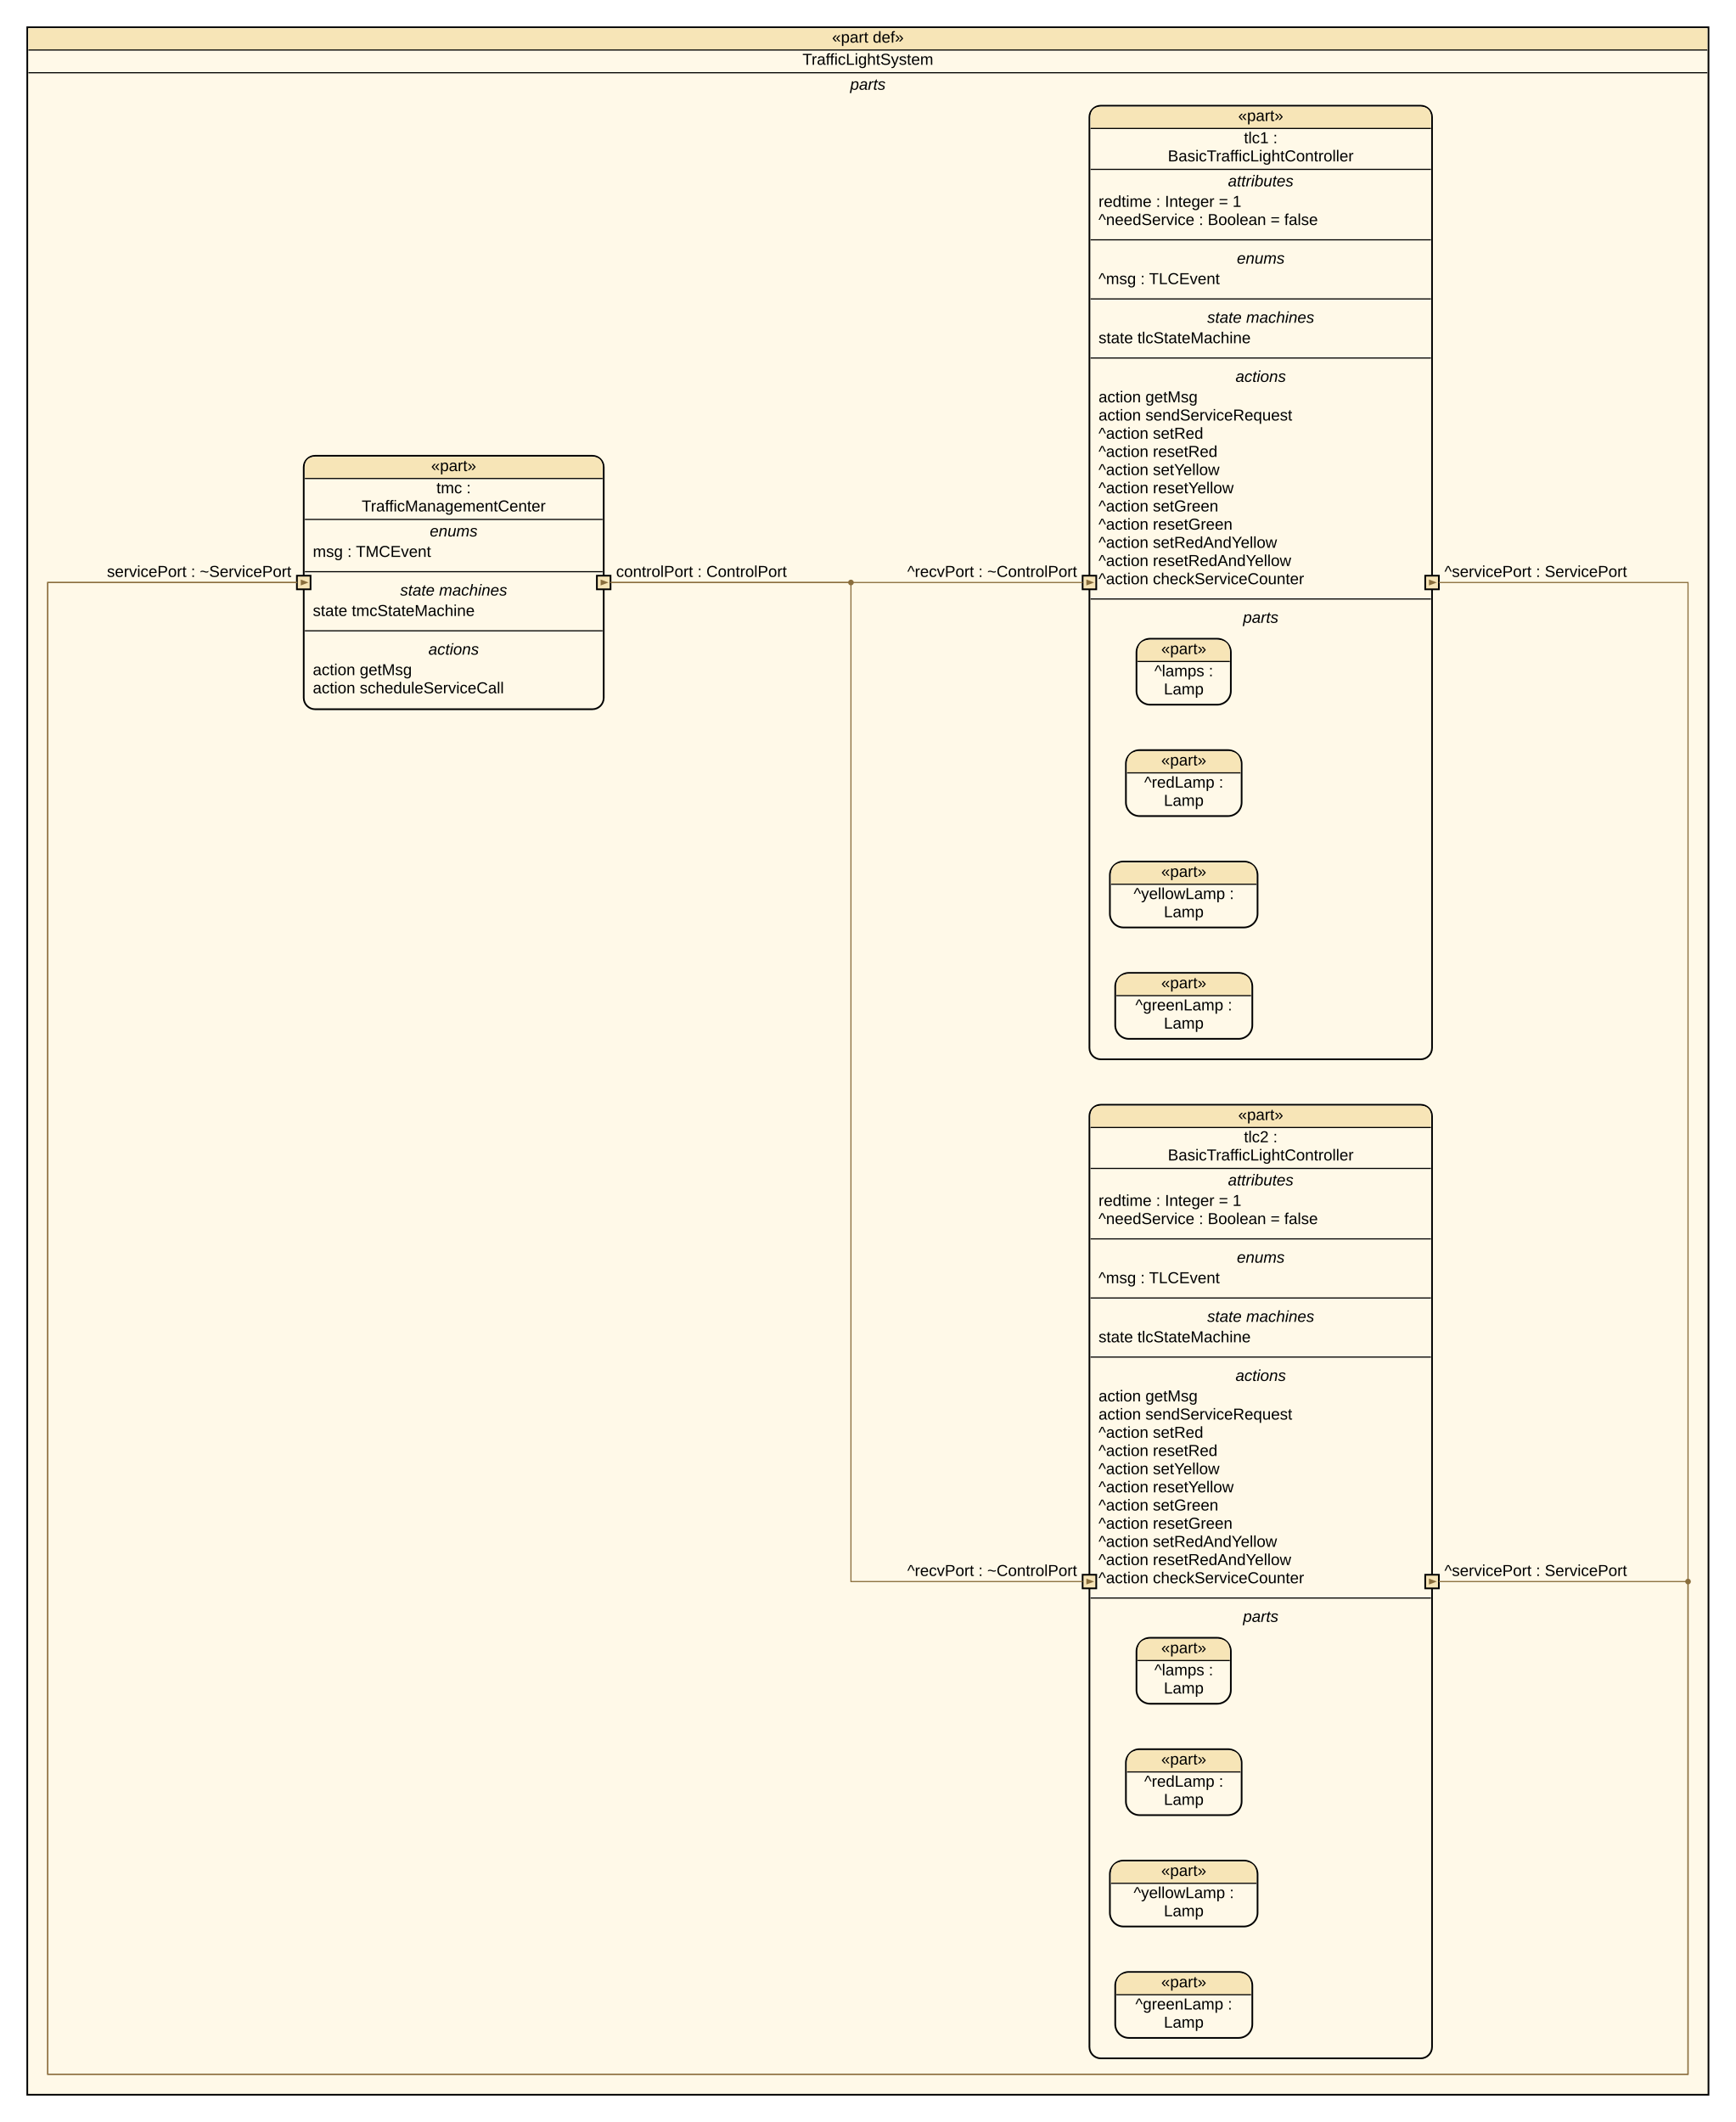
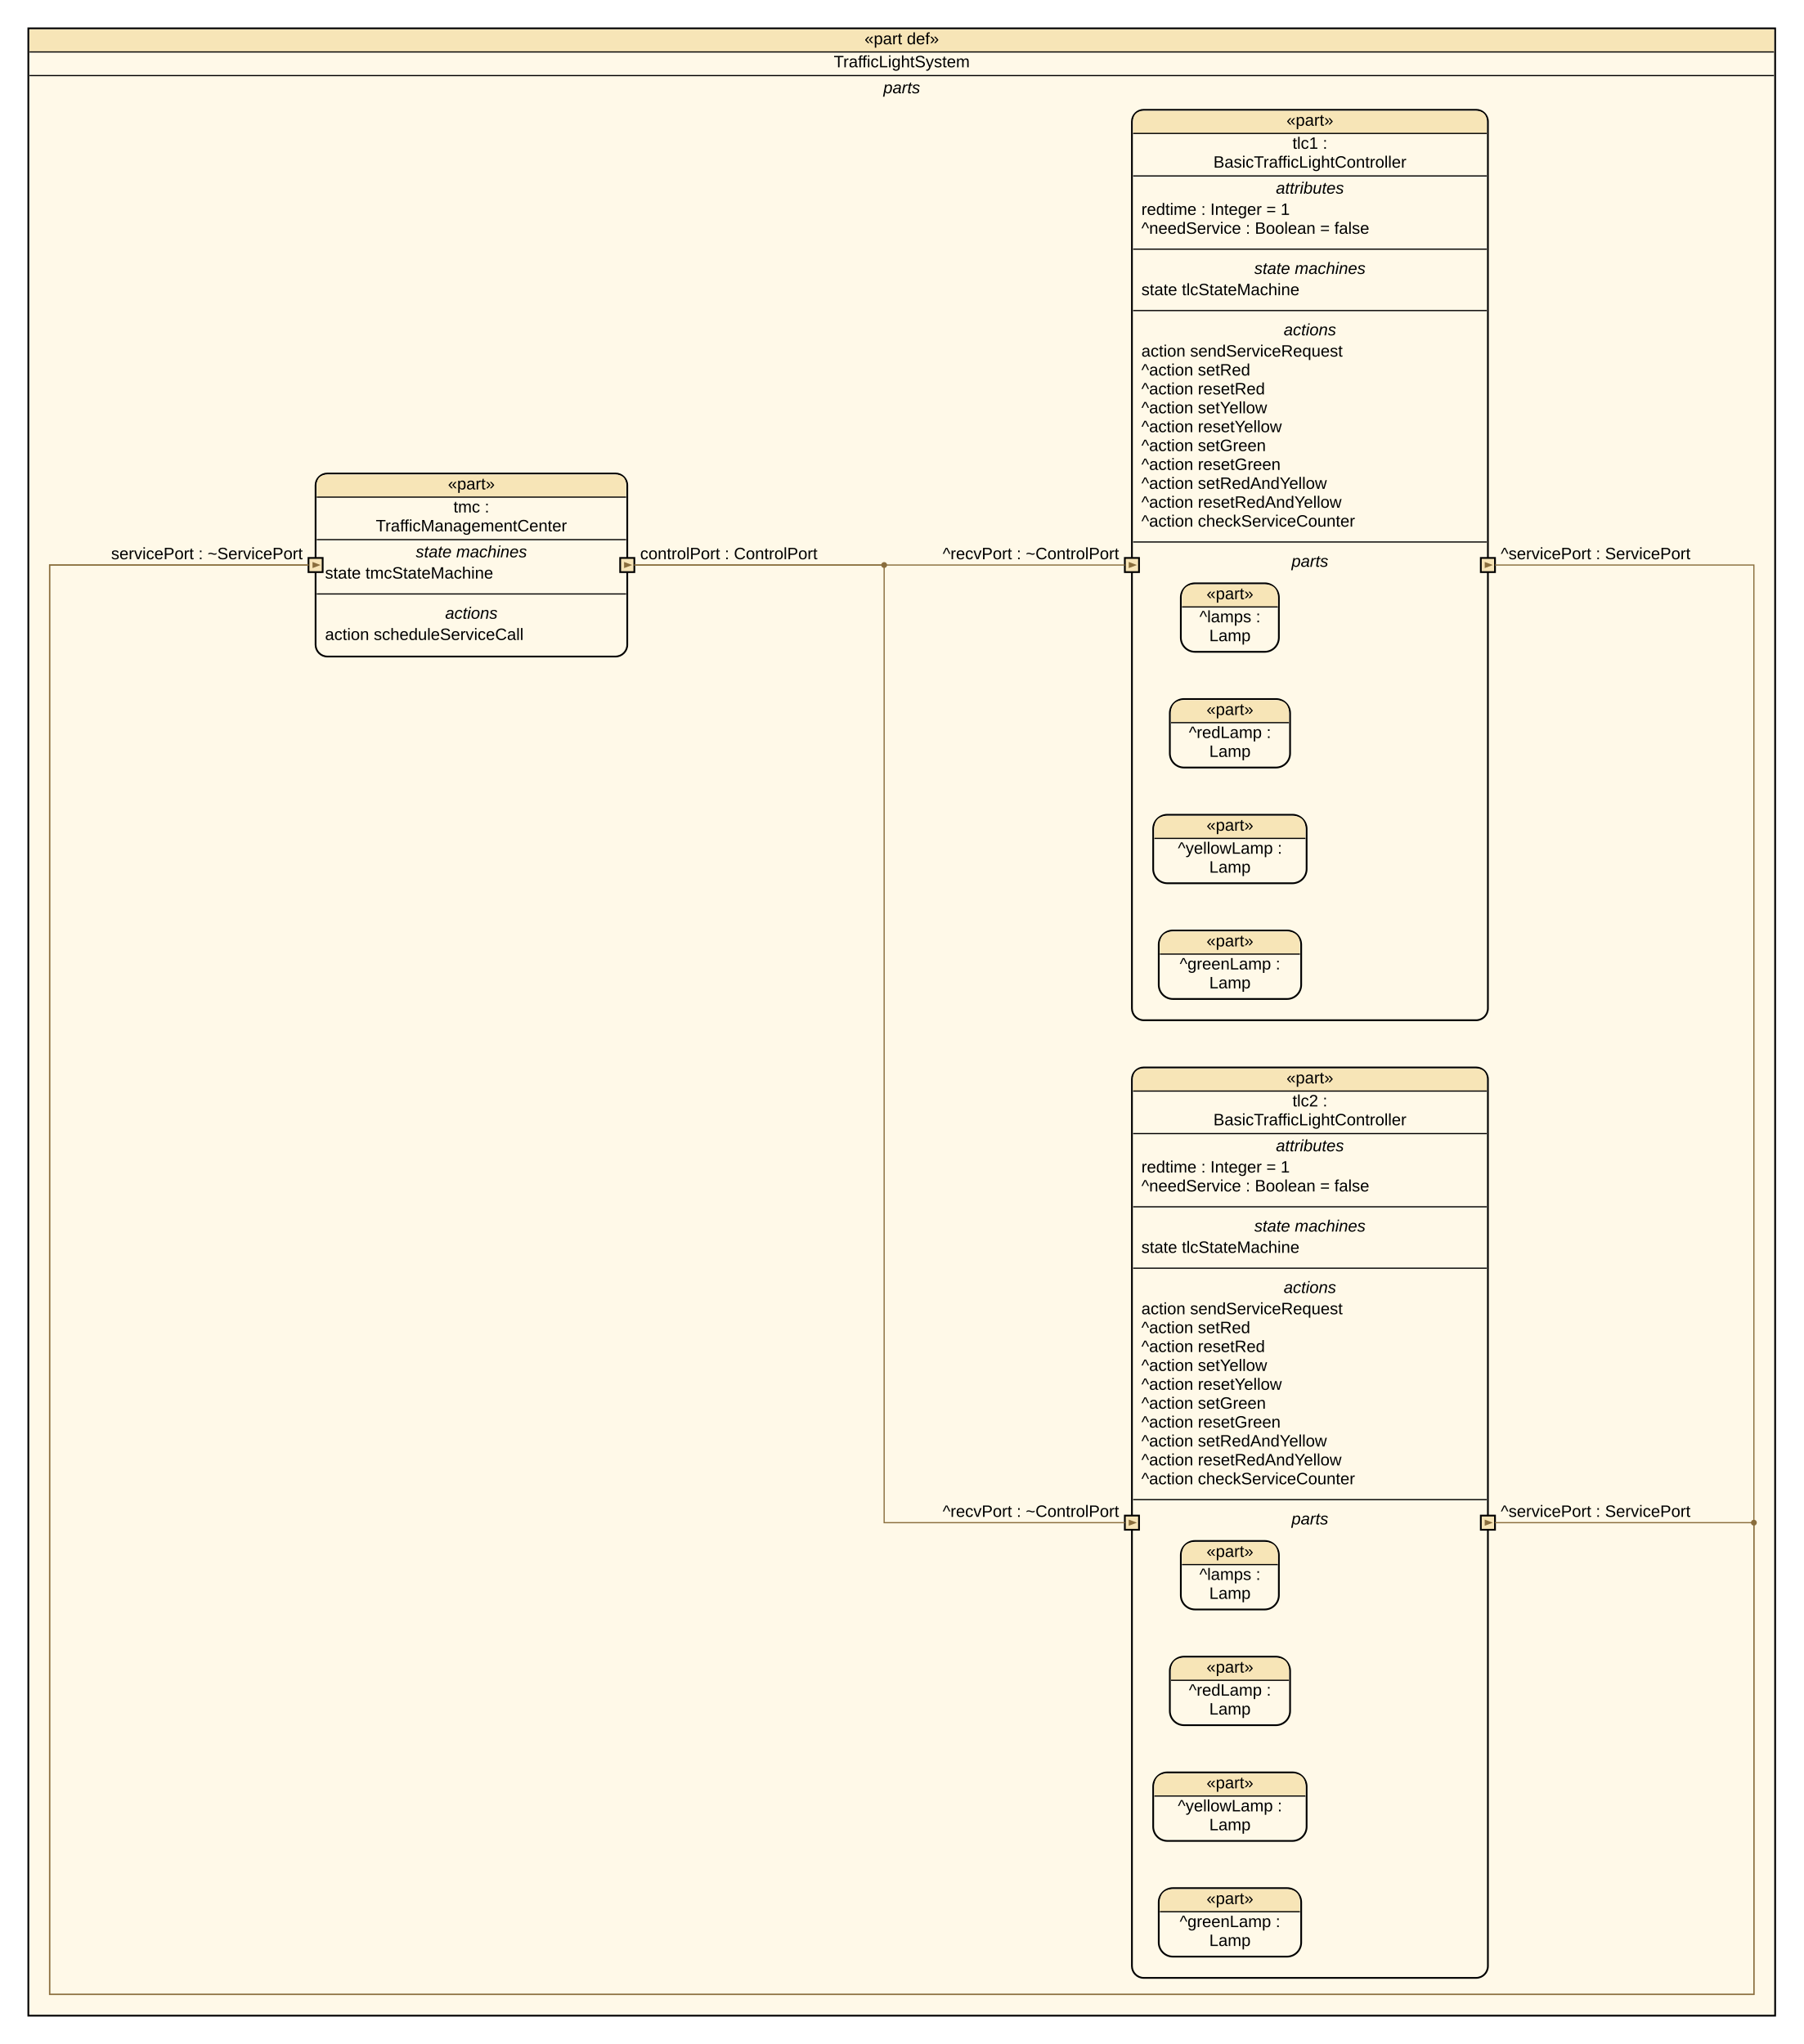
- <svg xmlns="http://www.w3.org/2000/svg" width="1527.0" height="1867.0" viewBox="-8.0 -8.0 1527.0 1867.0">
+ <svg xmlns="http://www.w3.org/2000/svg" width="1527.0" height="1731.0" viewBox="-8.0 -8.0 1527.0 1731.0">
  <defs>
    <marker id="arrow" markerUnits="userSpaceOnUse" markerWidth="8.0" markerHeight="6.0" refX="7.0" refY="3.0" orient="auto">
      <path d="M0,0 L8.0,3.0 L0,6.0 Z" fill="#8a6e3d" />
    </marker>
  </defs>
-   <rect x="16.0" y="16.0" width="1479.0" height="1819.0" rx="0.0" ry="0.0" fill="#fff9e8" stroke="#000" stroke-width="1.5" />
+   <rect x="16.0" y="16.0" width="1479.0" height="1683.0" rx="0.0" ry="0.0" fill="#fff9e8" stroke="#000" stroke-width="1.5" />
  <path d="M17.0,36.0 L17.0,17.0 Q17.0,17.0 17.0,17.0 L1494.0,17.0 Q1494.0,17.0 1494.0,17.0 L1494.0,36.0 Z" fill="#f7e5b7" />
  <text x="755.5" y="29.5" text-anchor="middle" font-family="Arial, sans-serif" font-size="14">«part def»</text>
  <line x1="17.0" y1="36.0" x2="1494.0" y2="36.0" stroke="#000" stroke-width="1" />
  <text x="755.5" y="49.0" text-anchor="middle" font-family="Arial, sans-serif" font-size="14">TrafficLightSystem</text>
  <line x1="17.0" y1="56.0" x2="1494.0" y2="56.0" stroke="#000" stroke-width="1" />
  <text x="755.5" y="71.0" text-anchor="middle" font-family="Arial, sans-serif" font-size="14" font-style="italic">parts</text>
-   <rect x="259.2" y="393.0" width="263.9" height="223.0" rx="10.0" ry="10.0" fill="#fff9e8" stroke="#000" stroke-width="1.5" />
+   <rect x="259.2" y="393.0" width="263.9" height="155.0" rx="10.0" ry="10.0" fill="#fff9e8" stroke="#000" stroke-width="1.5" />
  <path d="M260.2,413.0 L260.2,403.0 Q260.2,394.0 269.2,394.0 L513.1,394.0 Q522.1,394.0 522.1,403.0 L522.1,413.0 Z" fill="#f7e5b7" />
  <text x="391.1" y="406.5" text-anchor="middle" font-family="Arial, sans-serif" font-size="14">«part»</text>
  <line x1="260.2" y1="413.0" x2="522.1" y2="413.0" stroke="#000" stroke-width="1" />
  <text x="391.1" y="426.0" text-anchor="middle" font-family="Arial, sans-serif" font-size="14">tmc :</text>
  <text x="391.1" y="442.0" text-anchor="middle" font-family="Arial, sans-serif" font-size="14">TrafficManagementCenter</text>
  <line x1="260.2" y1="449.0" x2="522.1" y2="449.0" stroke="#000" stroke-width="1" />
-   <text x="391.1" y="464.0" text-anchor="middle" font-family="Arial, sans-serif" font-size="14" font-style="italic">enums</text>
-   <text x="267.2" y="482.0" text-anchor="start" font-family="Arial, sans-serif" font-size="14">msg : TMCEvent</text>
+   <text x="391.1" y="464.0" text-anchor="middle" font-family="Arial, sans-serif" font-size="14" font-style="italic">state machines</text>
+   <text x="267.2" y="482.0" text-anchor="start" font-family="Arial, sans-serif" font-size="14">state tmcStateMachine</text>
  <line x1="260.2" y1="495.0" x2="522.1" y2="495.0" stroke="#000" stroke-width="1" />
-   <text x="391.1" y="516.0" text-anchor="middle" font-family="Arial, sans-serif" font-size="14" font-style="italic">state machines</text>
-   <text x="267.2" y="534.0" text-anchor="start" font-family="Arial, sans-serif" font-size="14">state tmcStateMachine</text>
-   <line x1="260.2" y1="547.0" x2="522.1" y2="547.0" stroke="#000" stroke-width="1" />
-   <text x="391.1" y="568.0" text-anchor="middle" font-family="Arial, sans-serif" font-size="14" font-style="italic">actions</text>
-   <text x="267.2" y="586.0" text-anchor="start" font-family="Arial, sans-serif" font-size="14">action getMsg</text>
-   <text x="267.2" y="602.0" text-anchor="start" font-family="Arial, sans-serif" font-size="14">action scheduleServiceCall</text>
-   <rect x="517.1" y="498.5" width="12.0" height="12.0" rx="0.0" ry="0.0" fill="#f7e5b7" stroke="#000" stroke-width="1.5" />
-   <polygon points="527.3,504.5 520.4,507.1 520.4,501.9" fill="#8a6e3d" />
-   <rect x="253.2" y="498.5" width="12.0" height="12.0" rx="0.0" ry="0.0" fill="#f7e5b7" stroke="#000" stroke-width="1.5" />
-   <polygon points="263.4,504.5 256.6,507.1 256.6,501.9" fill="#8a6e3d" />
-   <rect x="950.4" y="85.0" width="301.4" height="839.0" rx="10.0" ry="10.0" fill="#fff9e8" stroke="#000" stroke-width="1.5" />
+   <text x="391.1" y="516.0" text-anchor="middle" font-family="Arial, sans-serif" font-size="14" font-style="italic">actions</text>
+   <text x="267.2" y="534.0" text-anchor="start" font-family="Arial, sans-serif" font-size="14">action scheduleServiceCall</text>
+   <rect x="517.1" y="464.5" width="12.0" height="12.0" rx="0.0" ry="0.0" fill="#f7e5b7" stroke="#000" stroke-width="1.5" />
+   <polygon points="527.3,470.5 520.4,473.1 520.4,467.9" fill="#8a6e3d" />
+   <rect x="253.2" y="464.5" width="12.0" height="12.0" rx="0.0" ry="0.0" fill="#f7e5b7" stroke="#000" stroke-width="1.5" />
+   <polygon points="263.4,470.5 256.6,473.1 256.6,467.9" fill="#8a6e3d" />
+   <rect x="950.4" y="85.0" width="301.4" height="771.0" rx="10.0" ry="10.0" fill="#fff9e8" stroke="#000" stroke-width="1.5" />
  <path d="M951.4,105.0 L951.4,95.0 Q951.4,86.0 960.4,86.0 L1241.8,86.0 Q1250.8,86.0 1250.8,95.0 L1250.8,105.0 Z" fill="#f7e5b7" />
  <text x="1101.1" y="98.5" text-anchor="middle" font-family="Arial, sans-serif" font-size="14">«part»</text>
  <line x1="951.4" y1="105.0" x2="1250.8" y2="105.0" stroke="#000" stroke-width="1" />
  <text x="1101.1" y="118.0" text-anchor="middle" font-family="Arial, sans-serif" font-size="14">tlc1 :</text>
  <text x="1101.1" y="134.0" text-anchor="middle" font-family="Arial, sans-serif" font-size="14">BasicTrafficLightController</text>
  <line x1="951.4" y1="141.0" x2="1250.8" y2="141.0" stroke="#000" stroke-width="1" />
  <text x="1101.1" y="156.0" text-anchor="middle" font-family="Arial, sans-serif" font-size="14" font-style="italic">attributes</text>
  <text x="958.4" y="174.0" text-anchor="start" font-family="Arial, sans-serif" font-size="14">redtime : Integer = 1</text>
  <text x="958.4" y="190.0" text-anchor="start" font-family="Arial, sans-serif" font-size="14">^needService : Boolean = false</text>
  <line x1="951.4" y1="203.0" x2="1250.8" y2="203.0" stroke="#000" stroke-width="1" />
-   <text x="1101.1" y="224.0" text-anchor="middle" font-family="Arial, sans-serif" font-size="14" font-style="italic">enums</text>
-   <text x="958.4" y="242.0" text-anchor="start" font-family="Arial, sans-serif" font-size="14">^msg : TLCEvent</text>
+   <text x="1101.1" y="224.0" text-anchor="middle" font-family="Arial, sans-serif" font-size="14" font-style="italic">state machines</text>
+   <text x="958.4" y="242.0" text-anchor="start" font-family="Arial, sans-serif" font-size="14">state tlcStateMachine</text>
  <line x1="951.4" y1="255.0" x2="1250.8" y2="255.0" stroke="#000" stroke-width="1" />
-   <text x="1101.1" y="276.0" text-anchor="middle" font-family="Arial, sans-serif" font-size="14" font-style="italic">state machines</text>
-   <text x="958.4" y="294.0" text-anchor="start" font-family="Arial, sans-serif" font-size="14">state tlcStateMachine</text>
-   <line x1="951.4" y1="307.0" x2="1250.8" y2="307.0" stroke="#000" stroke-width="1" />
-   <text x="1101.1" y="328.0" text-anchor="middle" font-family="Arial, sans-serif" font-size="14" font-style="italic">actions</text>
-   <text x="958.4" y="346.0" text-anchor="start" font-family="Arial, sans-serif" font-size="14">action getMsg</text>
-   <text x="958.4" y="362.0" text-anchor="start" font-family="Arial, sans-serif" font-size="14">action sendServiceRequest</text>
-   <text x="958.4" y="378.0" text-anchor="start" font-family="Arial, sans-serif" font-size="14">^action setRed</text>
-   <text x="958.4" y="394.0" text-anchor="start" font-family="Arial, sans-serif" font-size="14">^action resetRed</text>
-   <text x="958.4" y="410.0" text-anchor="start" font-family="Arial, sans-serif" font-size="14">^action setYellow</text>
-   <text x="958.4" y="426.0" text-anchor="start" font-family="Arial, sans-serif" font-size="14">^action resetYellow</text>
-   <text x="958.4" y="442.0" text-anchor="start" font-family="Arial, sans-serif" font-size="14">^action setGreen</text>
-   <text x="958.4" y="458.0" text-anchor="start" font-family="Arial, sans-serif" font-size="14">^action resetGreen</text>
-   <text x="958.4" y="474.0" text-anchor="start" font-family="Arial, sans-serif" font-size="14">^action setRedAndYellow</text>
-   <text x="958.4" y="490.0" text-anchor="start" font-family="Arial, sans-serif" font-size="14">^action resetRedAndYellow</text>
-   <text x="958.4" y="506.0" text-anchor="start" font-family="Arial, sans-serif" font-size="14">^action checkServiceCounter</text>
-   <line x1="951.4" y1="519.0" x2="1250.8" y2="519.0" stroke="#000" stroke-width="1" />
-   <text x="1101.1" y="540.0" text-anchor="middle" font-family="Arial, sans-serif" font-size="14" font-style="italic">parts</text>
-   <rect x="944.4" y="498.5" width="12.0" height="12.0" rx="0.0" ry="0.0" fill="#f7e5b7" stroke="#000" stroke-width="1.5" />
-   <polygon points="954.6,504.5 947.7,507.1 947.7,501.9" fill="#8a6e3d" />
-   <rect x="1245.8" y="498.5" width="12.0" height="12.0" rx="0.0" ry="0.0" fill="#f7e5b7" stroke="#000" stroke-width="1.5" />
-   <polygon points="1256.0,504.5 1249.1,507.1 1249.1,501.9" fill="#8a6e3d" />
-   <rect x="991.8" y="554.0" width="83.0" height="58.0" rx="12.0" ry="12.0" fill="#fff9e8" stroke="#000" stroke-width="1.5" />
-   <path d="M992.8,574.0 L992.8,566.0 Q992.8,555.0 1003.8,555.0 L1062.9,555.0 Q1073.9,555.0 1073.9,566.0 L1073.9,574.0 Z" fill="#f7e5b7" />
-   <text x="1033.4" y="567.5" text-anchor="middle" font-family="Arial, sans-serif" font-size="14">«part»</text>
-   <line x1="992.8" y1="574.0" x2="1073.9" y2="574.0" stroke="#000" stroke-width="1" />
-   <text x="1033.4" y="587.0" text-anchor="middle" font-family="Arial, sans-serif" font-size="14">^lamps :</text>
-   <text x="1033.4" y="603.0" text-anchor="middle" font-family="Arial, sans-serif" font-size="14">Lamp</text>
-   <rect x="982.5" y="652.0" width="101.8" height="58.0" rx="12.0" ry="12.0" fill="#fff9e8" stroke="#000" stroke-width="1.5" />
-   <path d="M983.5,672.0 L983.5,664.0 Q983.5,653.0 994.5,653.0 L1072.3,653.0 Q1083.3,653.0 1083.3,664.0 L1083.3,672.0 Z" fill="#f7e5b7" />
-   <text x="1033.4" y="665.5" text-anchor="middle" font-family="Arial, sans-serif" font-size="14">«part»</text>
-   <line x1="983.5" y1="672.0" x2="1083.3" y2="672.0" stroke="#000" stroke-width="1" />
-   <text x="1033.4" y="685.0" text-anchor="middle" font-family="Arial, sans-serif" font-size="14">^redLamp :</text>
-   <text x="1033.4" y="701.0" text-anchor="middle" font-family="Arial, sans-serif" font-size="14">Lamp</text>
-   <rect x="968.4" y="750.0" width="129.9" height="58.0" rx="12.0" ry="12.0" fill="#fff9e8" stroke="#000" stroke-width="1.5" />
-   <path d="M969.4,770.0 L969.4,762.0 Q969.4,751.0 980.4,751.0 L1086.3,751.0 Q1097.3,751.0 1097.3,762.0 L1097.3,770.0 Z" fill="#f7e5b7" />
-   <text x="1033.4" y="763.5" text-anchor="middle" font-family="Arial, sans-serif" font-size="14">«part»</text>
-   <line x1="969.4" y1="770.0" x2="1097.3" y2="770.0" stroke="#000" stroke-width="1" />
-   <text x="1033.4" y="783.0" text-anchor="middle" font-family="Arial, sans-serif" font-size="14">^yellowLamp :</text>
-   <text x="1033.4" y="799.0" text-anchor="middle" font-family="Arial, sans-serif" font-size="14">Lamp</text>
-   <rect x="973.1" y="848.0" width="120.6" height="58.0" rx="12.0" ry="12.0" fill="#fff9e8" stroke="#000" stroke-width="1.5" />
-   <path d="M974.1,868.0 L974.1,860.0 Q974.1,849.0 985.1,849.0 L1081.6,849.0 Q1092.6,849.0 1092.6,860.0 L1092.6,868.0 Z" fill="#f7e5b7" />
-   <text x="1033.4" y="861.5" text-anchor="middle" font-family="Arial, sans-serif" font-size="14">«part»</text>
-   <line x1="974.1" y1="868.0" x2="1092.6" y2="868.0" stroke="#000" stroke-width="1" />
-   <text x="1033.4" y="881.0" text-anchor="middle" font-family="Arial, sans-serif" font-size="14">^greenLamp :</text>
-   <text x="1033.4" y="897.0" text-anchor="middle" font-family="Arial, sans-serif" font-size="14">Lamp</text>
-   <rect x="950.4" y="964.0" width="301.4" height="839.0" rx="10.0" ry="10.0" fill="#fff9e8" stroke="#000" stroke-width="1.5" />
-   <path d="M951.4,984.0 L951.4,974.0 Q951.4,965.0 960.4,965.0 L1241.8,965.0 Q1250.8,965.0 1250.8,974.0 L1250.8,984.0 Z" fill="#f7e5b7" />
-   <text x="1101.1" y="977.5" text-anchor="middle" font-family="Arial, sans-serif" font-size="14">«part»</text>
-   <line x1="951.4" y1="984.0" x2="1250.8" y2="984.0" stroke="#000" stroke-width="1" />
-   <text x="1101.1" y="997.0" text-anchor="middle" font-family="Arial, sans-serif" font-size="14">tlc2 :</text>
-   <text x="1101.1" y="1013.0" text-anchor="middle" font-family="Arial, sans-serif" font-size="14">BasicTrafficLightController</text>
-   <line x1="951.4" y1="1020.0" x2="1250.8" y2="1020.0" stroke="#000" stroke-width="1" />
-   <text x="1101.1" y="1035.0" text-anchor="middle" font-family="Arial, sans-serif" font-size="14" font-style="italic">attributes</text>
-   <text x="958.4" y="1053.0" text-anchor="start" font-family="Arial, sans-serif" font-size="14">redtime : Integer = 1</text>
-   <text x="958.4" y="1069.0" text-anchor="start" font-family="Arial, sans-serif" font-size="14">^needService : Boolean = false</text>
-   <line x1="951.4" y1="1082.0" x2="1250.8" y2="1082.0" stroke="#000" stroke-width="1" />
-   <text x="1101.1" y="1103.0" text-anchor="middle" font-family="Arial, sans-serif" font-size="14" font-style="italic">enums</text>
-   <text x="958.4" y="1121.0" text-anchor="start" font-family="Arial, sans-serif" font-size="14">^msg : TLCEvent</text>
-   <line x1="951.4" y1="1134.0" x2="1250.8" y2="1134.0" stroke="#000" stroke-width="1" />
-   <text x="1101.1" y="1155.0" text-anchor="middle" font-family="Arial, sans-serif" font-size="14" font-style="italic">state machines</text>
-   <text x="958.4" y="1173.0" text-anchor="start" font-family="Arial, sans-serif" font-size="14">state tlcStateMachine</text>
-   <line x1="951.4" y1="1186.0" x2="1250.8" y2="1186.0" stroke="#000" stroke-width="1" />
-   <text x="1101.1" y="1207.0" text-anchor="middle" font-family="Arial, sans-serif" font-size="14" font-style="italic">actions</text>
-   <text x="958.4" y="1225.0" text-anchor="start" font-family="Arial, sans-serif" font-size="14">action getMsg</text>
-   <text x="958.4" y="1241.0" text-anchor="start" font-family="Arial, sans-serif" font-size="14">action sendServiceRequest</text>
-   <text x="958.4" y="1257.0" text-anchor="start" font-family="Arial, sans-serif" font-size="14">^action setRed</text>
-   <text x="958.4" y="1273.0" text-anchor="start" font-family="Arial, sans-serif" font-size="14">^action resetRed</text>
-   <text x="958.4" y="1289.0" text-anchor="start" font-family="Arial, sans-serif" font-size="14">^action setYellow</text>
-   <text x="958.4" y="1305.0" text-anchor="start" font-family="Arial, sans-serif" font-size="14">^action resetYellow</text>
-   <text x="958.4" y="1321.0" text-anchor="start" font-family="Arial, sans-serif" font-size="14">^action setGreen</text>
-   <text x="958.4" y="1337.0" text-anchor="start" font-family="Arial, sans-serif" font-size="14">^action resetGreen</text>
-   <text x="958.4" y="1353.0" text-anchor="start" font-family="Arial, sans-serif" font-size="14">^action setRedAndYellow</text>
-   <text x="958.4" y="1369.0" text-anchor="start" font-family="Arial, sans-serif" font-size="14">^action resetRedAndYellow</text>
-   <text x="958.4" y="1385.0" text-anchor="start" font-family="Arial, sans-serif" font-size="14">^action checkServiceCounter</text>
-   <line x1="951.4" y1="1398.0" x2="1250.8" y2="1398.0" stroke="#000" stroke-width="1" />
-   <text x="1101.1" y="1419.0" text-anchor="middle" font-family="Arial, sans-serif" font-size="14" font-style="italic">parts</text>
-   <rect x="944.4" y="1377.5" width="12.0" height="12.0" rx="0.0" ry="0.0" fill="#f7e5b7" stroke="#000" stroke-width="1.5" />
-   <polygon points="954.6,1383.5 947.7,1386.1 947.7,1380.9" fill="#8a6e3d" />
-   <rect x="1245.8" y="1377.5" width="12.0" height="12.0" rx="0.0" ry="0.0" fill="#f7e5b7" stroke="#000" stroke-width="1.5" />
-   <polygon points="1256.0,1383.5 1249.1,1386.1 1249.1,1380.9" fill="#8a6e3d" />
-   <rect x="991.8" y="1433.0" width="83.0" height="58.0" rx="12.0" ry="12.0" fill="#fff9e8" stroke="#000" stroke-width="1.5" />
-   <path d="M992.8,1453.0 L992.8,1445.0 Q992.8,1434.0 1003.8,1434.0 L1062.9,1434.0 Q1073.9,1434.0 1073.9,1445.0 L1073.9,1453.0 Z" fill="#f7e5b7" />
-   <text x="1033.4" y="1446.5" text-anchor="middle" font-family="Arial, sans-serif" font-size="14">«part»</text>
-   <line x1="992.8" y1="1453.0" x2="1073.9" y2="1453.0" stroke="#000" stroke-width="1" />
-   <text x="1033.4" y="1466.0" text-anchor="middle" font-family="Arial, sans-serif" font-size="14">^lamps :</text>
-   <text x="1033.4" y="1482.0" text-anchor="middle" font-family="Arial, sans-serif" font-size="14">Lamp</text>
-   <rect x="982.5" y="1531.0" width="101.8" height="58.0" rx="12.0" ry="12.0" fill="#fff9e8" stroke="#000" stroke-width="1.5" />
-   <path d="M983.5,1551.0 L983.5,1543.0 Q983.5,1532.0 994.5,1532.0 L1072.3,1532.0 Q1083.3,1532.0 1083.3,1543.0 L1083.3,1551.0 Z" fill="#f7e5b7" />
-   <text x="1033.4" y="1544.5" text-anchor="middle" font-family="Arial, sans-serif" font-size="14">«part»</text>
-   <line x1="983.5" y1="1551.0" x2="1083.3" y2="1551.0" stroke="#000" stroke-width="1" />
-   <text x="1033.4" y="1564.0" text-anchor="middle" font-family="Arial, sans-serif" font-size="14">^redLamp :</text>
-   <text x="1033.4" y="1580.0" text-anchor="middle" font-family="Arial, sans-serif" font-size="14">Lamp</text>
-   <rect x="968.4" y="1629.0" width="129.9" height="58.0" rx="12.0" ry="12.0" fill="#fff9e8" stroke="#000" stroke-width="1.5" />
-   <path d="M969.4,1649.0 L969.4,1641.0 Q969.4,1630.0 980.4,1630.0 L1086.3,1630.0 Q1097.3,1630.0 1097.3,1641.0 L1097.3,1649.0 Z" fill="#f7e5b7" />
-   <text x="1033.4" y="1642.5" text-anchor="middle" font-family="Arial, sans-serif" font-size="14">«part»</text>
-   <line x1="969.4" y1="1649.0" x2="1097.3" y2="1649.0" stroke="#000" stroke-width="1" />
-   <text x="1033.4" y="1662.0" text-anchor="middle" font-family="Arial, sans-serif" font-size="14">^yellowLamp :</text>
-   <text x="1033.4" y="1678.0" text-anchor="middle" font-family="Arial, sans-serif" font-size="14">Lamp</text>
-   <rect x="973.1" y="1727.0" width="120.6" height="58.0" rx="12.0" ry="12.0" fill="#fff9e8" stroke="#000" stroke-width="1.5" />
-   <path d="M974.1,1747.0 L974.1,1739.0 Q974.1,1728.0 985.1,1728.0 L1081.6,1728.0 Q1092.6,1728.0 1092.6,1739.0 L1092.6,1747.0 Z" fill="#f7e5b7" />
-   <text x="1033.4" y="1740.5" text-anchor="middle" font-family="Arial, sans-serif" font-size="14">«part»</text>
-   <line x1="974.1" y1="1747.0" x2="1092.6" y2="1747.0" stroke="#000" stroke-width="1" />
-   <text x="1033.4" y="1760.0" text-anchor="middle" font-family="Arial, sans-serif" font-size="14">^greenLamp :</text>
-   <text x="1033.4" y="1776.0" text-anchor="middle" font-family="Arial, sans-serif" font-size="14">Lamp</text>
-   <path d="M529.1,504.5 L944.4,504.5" fill="none" stroke="#8a6e3d" stroke-width="1.0" />
-   <path d="M529.1,504.5 L740.6,504.5 L740.6,1383.5 L944.4,1383.5" fill="none" stroke="#8a6e3d" stroke-width="1.0" />
-   <path d="M1257.8,1383.5 L1477.0,1383.5 L1477.0,1817.0 L34.0,1817.0 L34.0,504.5 L253.2,504.5" fill="none" stroke="#8a6e3d" stroke-width="1.0" />
-   <path d="M1257.8,504.5 L1477.0,504.5 L1477.0,1817.0 L34.0,1817.0 L34.0,504.5 L253.2,504.5" fill="none" stroke="#8a6e3d" stroke-width="1.0" />
-   <circle cx="740.6" cy="504.5" r="2.5" fill="#8a6e3d" />
-   <circle cx="1477.0" cy="1383.5" r="2.5" fill="#8a6e3d" />
-   <text x="534.0" y="499.6" text-anchor="start" font-family="Arial, sans-serif" font-size="14">controlPort : ControlPort</text>
-   <text x="248.3" y="499.6" text-anchor="end" font-family="Arial, sans-serif" font-size="14">servicePort : ~ServicePort</text>
-   <text x="939.5" y="499.6" text-anchor="end" font-family="Arial, sans-serif" font-size="14">^recvPort : ~ControlPort</text>
-   <text x="1262.7" y="499.6" text-anchor="start" font-family="Arial, sans-serif" font-size="14">^servicePort : ServicePort</text>
-   <text x="939.5" y="1378.6" text-anchor="end" font-family="Arial, sans-serif" font-size="14">^recvPort : ~ControlPort</text>
-   <text x="1262.7" y="1378.6" text-anchor="start" font-family="Arial, sans-serif" font-size="14">^servicePort : ServicePort</text>
+   <text x="1101.1" y="276.0" text-anchor="middle" font-family="Arial, sans-serif" font-size="14" font-style="italic">actions</text>
+   <text x="958.4" y="294.0" text-anchor="start" font-family="Arial, sans-serif" font-size="14">action sendServiceRequest</text>
+   <text x="958.4" y="310.0" text-anchor="start" font-family="Arial, sans-serif" font-size="14">^action setRed</text>
+   <text x="958.4" y="326.0" text-anchor="start" font-family="Arial, sans-serif" font-size="14">^action resetRed</text>
+   <text x="958.4" y="342.0" text-anchor="start" font-family="Arial, sans-serif" font-size="14">^action setYellow</text>
+   <text x="958.4" y="358.0" text-anchor="start" font-family="Arial, sans-serif" font-size="14">^action resetYellow</text>
+   <text x="958.4" y="374.0" text-anchor="start" font-family="Arial, sans-serif" font-size="14">^action setGreen</text>
+   <text x="958.4" y="390.0" text-anchor="start" font-family="Arial, sans-serif" font-size="14">^action resetGreen</text>
+   <text x="958.4" y="406.0" text-anchor="start" font-family="Arial, sans-serif" font-size="14">^action setRedAndYellow</text>
+   <text x="958.4" y="422.0" text-anchor="start" font-family="Arial, sans-serif" font-size="14">^action resetRedAndYellow</text>
+   <text x="958.4" y="438.0" text-anchor="start" font-family="Arial, sans-serif" font-size="14">^action checkServiceCounter</text>
+   <line x1="951.4" y1="451.0" x2="1250.8" y2="451.0" stroke="#000" stroke-width="1" />
+   <text x="1101.1" y="472.0" text-anchor="middle" font-family="Arial, sans-serif" font-size="14" font-style="italic">parts</text>
+   <rect x="944.4" y="464.5" width="12.0" height="12.0" rx="0.0" ry="0.0" fill="#f7e5b7" stroke="#000" stroke-width="1.5" />
+   <polygon points="954.6,470.5 947.7,473.1 947.7,467.9" fill="#8a6e3d" />
+   <rect x="1245.8" y="464.5" width="12.0" height="12.0" rx="0.0" ry="0.0" fill="#f7e5b7" stroke="#000" stroke-width="1.5" />
+   <polygon points="1256.0,470.5 1249.1,473.1 1249.1,467.9" fill="#8a6e3d" />
+   <rect x="991.8" y="486.0" width="83.0" height="58.0" rx="12.0" ry="12.0" fill="#fff9e8" stroke="#000" stroke-width="1.5" />
+   <path d="M992.8,506.0 L992.8,498.0 Q992.8,487.0 1003.8,487.0 L1062.9,487.0 Q1073.9,487.0 1073.9,498.0 L1073.9,506.0 Z" fill="#f7e5b7" />
+   <text x="1033.4" y="499.5" text-anchor="middle" font-family="Arial, sans-serif" font-size="14">«part»</text>
+   <line x1="992.8" y1="506.0" x2="1073.9" y2="506.0" stroke="#000" stroke-width="1" />
+   <text x="1033.4" y="519.0" text-anchor="middle" font-family="Arial, sans-serif" font-size="14">^lamps :</text>
+   <text x="1033.4" y="535.0" text-anchor="middle" font-family="Arial, sans-serif" font-size="14">Lamp</text>
+   <rect x="982.5" y="584.0" width="101.8" height="58.0" rx="12.0" ry="12.0" fill="#fff9e8" stroke="#000" stroke-width="1.5" />
+   <path d="M983.5,604.0 L983.5,596.0 Q983.5,585.0 994.5,585.0 L1072.3,585.0 Q1083.3,585.0 1083.3,596.0 L1083.3,604.0 Z" fill="#f7e5b7" />
+   <text x="1033.4" y="597.5" text-anchor="middle" font-family="Arial, sans-serif" font-size="14">«part»</text>
+   <line x1="983.5" y1="604.0" x2="1083.3" y2="604.0" stroke="#000" stroke-width="1" />
+   <text x="1033.4" y="617.0" text-anchor="middle" font-family="Arial, sans-serif" font-size="14">^redLamp :</text>
+   <text x="1033.4" y="633.0" text-anchor="middle" font-family="Arial, sans-serif" font-size="14">Lamp</text>
+   <rect x="968.4" y="682.0" width="129.9" height="58.0" rx="12.0" ry="12.0" fill="#fff9e8" stroke="#000" stroke-width="1.5" />
+   <path d="M969.4,702.0 L969.4,694.0 Q969.4,683.0 980.4,683.0 L1086.3,683.0 Q1097.3,683.0 1097.3,694.0 L1097.3,702.0 Z" fill="#f7e5b7" />
+   <text x="1033.4" y="695.5" text-anchor="middle" font-family="Arial, sans-serif" font-size="14">«part»</text>
+   <line x1="969.4" y1="702.0" x2="1097.3" y2="702.0" stroke="#000" stroke-width="1" />
+   <text x="1033.4" y="715.0" text-anchor="middle" font-family="Arial, sans-serif" font-size="14">^yellowLamp :</text>
+   <text x="1033.4" y="731.0" text-anchor="middle" font-family="Arial, sans-serif" font-size="14">Lamp</text>
+   <rect x="973.1" y="780.0" width="120.6" height="58.0" rx="12.0" ry="12.0" fill="#fff9e8" stroke="#000" stroke-width="1.5" />
+   <path d="M974.1,800.0 L974.1,792.0 Q974.1,781.0 985.1,781.0 L1081.6,781.0 Q1092.6,781.0 1092.6,792.0 L1092.6,800.0 Z" fill="#f7e5b7" />
+   <text x="1033.4" y="793.5" text-anchor="middle" font-family="Arial, sans-serif" font-size="14">«part»</text>
+   <line x1="974.1" y1="800.0" x2="1092.6" y2="800.0" stroke="#000" stroke-width="1" />
+   <text x="1033.4" y="813.0" text-anchor="middle" font-family="Arial, sans-serif" font-size="14">^greenLamp :</text>
+   <text x="1033.4" y="829.0" text-anchor="middle" font-family="Arial, sans-serif" font-size="14">Lamp</text>
+   <rect x="950.4" y="896.0" width="301.4" height="771.0" rx="10.0" ry="10.0" fill="#fff9e8" stroke="#000" stroke-width="1.5" />
+   <path d="M951.4,916.0 L951.4,906.0 Q951.4,897.0 960.4,897.0 L1241.8,897.0 Q1250.8,897.0 1250.8,906.0 L1250.8,916.0 Z" fill="#f7e5b7" />
+   <text x="1101.1" y="909.5" text-anchor="middle" font-family="Arial, sans-serif" font-size="14">«part»</text>
+   <line x1="951.4" y1="916.0" x2="1250.8" y2="916.0" stroke="#000" stroke-width="1" />
+   <text x="1101.1" y="929.0" text-anchor="middle" font-family="Arial, sans-serif" font-size="14">tlc2 :</text>
+   <text x="1101.1" y="945.0" text-anchor="middle" font-family="Arial, sans-serif" font-size="14">BasicTrafficLightController</text>
+   <line x1="951.4" y1="952.0" x2="1250.8" y2="952.0" stroke="#000" stroke-width="1" />
+   <text x="1101.1" y="967.0" text-anchor="middle" font-family="Arial, sans-serif" font-size="14" font-style="italic">attributes</text>
+   <text x="958.4" y="985.0" text-anchor="start" font-family="Arial, sans-serif" font-size="14">redtime : Integer = 1</text>
+   <text x="958.4" y="1001.0" text-anchor="start" font-family="Arial, sans-serif" font-size="14">^needService : Boolean = false</text>
+   <line x1="951.4" y1="1014.0" x2="1250.8" y2="1014.0" stroke="#000" stroke-width="1" />
+   <text x="1101.1" y="1035.0" text-anchor="middle" font-family="Arial, sans-serif" font-size="14" font-style="italic">state machines</text>
+   <text x="958.4" y="1053.0" text-anchor="start" font-family="Arial, sans-serif" font-size="14">state tlcStateMachine</text>
+   <line x1="951.4" y1="1066.0" x2="1250.8" y2="1066.0" stroke="#000" stroke-width="1" />
+   <text x="1101.1" y="1087.0" text-anchor="middle" font-family="Arial, sans-serif" font-size="14" font-style="italic">actions</text>
+   <text x="958.4" y="1105.0" text-anchor="start" font-family="Arial, sans-serif" font-size="14">action sendServiceRequest</text>
+   <text x="958.4" y="1121.0" text-anchor="start" font-family="Arial, sans-serif" font-size="14">^action setRed</text>
+   <text x="958.4" y="1137.0" text-anchor="start" font-family="Arial, sans-serif" font-size="14">^action resetRed</text>
+   <text x="958.4" y="1153.0" text-anchor="start" font-family="Arial, sans-serif" font-size="14">^action setYellow</text>
+   <text x="958.4" y="1169.0" text-anchor="start" font-family="Arial, sans-serif" font-size="14">^action resetYellow</text>
+   <text x="958.4" y="1185.0" text-anchor="start" font-family="Arial, sans-serif" font-size="14">^action setGreen</text>
+   <text x="958.4" y="1201.0" text-anchor="start" font-family="Arial, sans-serif" font-size="14">^action resetGreen</text>
+   <text x="958.4" y="1217.0" text-anchor="start" font-family="Arial, sans-serif" font-size="14">^action setRedAndYellow</text>
+   <text x="958.4" y="1233.0" text-anchor="start" font-family="Arial, sans-serif" font-size="14">^action resetRedAndYellow</text>
+   <text x="958.4" y="1249.0" text-anchor="start" font-family="Arial, sans-serif" font-size="14">^action checkServiceCounter</text>
+   <line x1="951.4" y1="1262.0" x2="1250.8" y2="1262.0" stroke="#000" stroke-width="1" />
+   <text x="1101.1" y="1283.0" text-anchor="middle" font-family="Arial, sans-serif" font-size="14" font-style="italic">parts</text>
+   <rect x="944.4" y="1275.5" width="12.0" height="12.0" rx="0.0" ry="0.0" fill="#f7e5b7" stroke="#000" stroke-width="1.5" />
+   <polygon points="954.6,1281.5 947.7,1284.1 947.7,1278.9" fill="#8a6e3d" />
+   <rect x="1245.8" y="1275.5" width="12.0" height="12.0" rx="0.0" ry="0.0" fill="#f7e5b7" stroke="#000" stroke-width="1.5" />
+   <polygon points="1256.0,1281.5 1249.1,1284.1 1249.1,1278.9" fill="#8a6e3d" />
+   <rect x="991.8" y="1297.0" width="83.0" height="58.0" rx="12.0" ry="12.0" fill="#fff9e8" stroke="#000" stroke-width="1.5" />
+   <path d="M992.8,1317.0 L992.8,1309.0 Q992.8,1298.0 1003.8,1298.0 L1062.9,1298.0 Q1073.9,1298.0 1073.9,1309.0 L1073.9,1317.0 Z" fill="#f7e5b7" />
+   <text x="1033.4" y="1310.5" text-anchor="middle" font-family="Arial, sans-serif" font-size="14">«part»</text>
+   <line x1="992.8" y1="1317.0" x2="1073.9" y2="1317.0" stroke="#000" stroke-width="1" />
+   <text x="1033.4" y="1330.0" text-anchor="middle" font-family="Arial, sans-serif" font-size="14">^lamps :</text>
+   <text x="1033.4" y="1346.0" text-anchor="middle" font-family="Arial, sans-serif" font-size="14">Lamp</text>
+   <rect x="982.5" y="1395.0" width="101.8" height="58.0" rx="12.0" ry="12.0" fill="#fff9e8" stroke="#000" stroke-width="1.5" />
+   <path d="M983.5,1415.0 L983.5,1407.0 Q983.5,1396.0 994.5,1396.0 L1072.3,1396.0 Q1083.3,1396.0 1083.3,1407.0 L1083.3,1415.0 Z" fill="#f7e5b7" />
+   <text x="1033.4" y="1408.5" text-anchor="middle" font-family="Arial, sans-serif" font-size="14">«part»</text>
+   <line x1="983.5" y1="1415.0" x2="1083.3" y2="1415.0" stroke="#000" stroke-width="1" />
+   <text x="1033.4" y="1428.0" text-anchor="middle" font-family="Arial, sans-serif" font-size="14">^redLamp :</text>
+   <text x="1033.4" y="1444.0" text-anchor="middle" font-family="Arial, sans-serif" font-size="14">Lamp</text>
+   <rect x="968.4" y="1493.0" width="129.9" height="58.0" rx="12.0" ry="12.0" fill="#fff9e8" stroke="#000" stroke-width="1.5" />
+   <path d="M969.4,1513.0 L969.4,1505.0 Q969.4,1494.0 980.4,1494.0 L1086.3,1494.0 Q1097.3,1494.0 1097.3,1505.0 L1097.3,1513.0 Z" fill="#f7e5b7" />
+   <text x="1033.4" y="1506.5" text-anchor="middle" font-family="Arial, sans-serif" font-size="14">«part»</text>
+   <line x1="969.4" y1="1513.0" x2="1097.3" y2="1513.0" stroke="#000" stroke-width="1" />
+   <text x="1033.4" y="1526.0" text-anchor="middle" font-family="Arial, sans-serif" font-size="14">^yellowLamp :</text>
+   <text x="1033.4" y="1542.0" text-anchor="middle" font-family="Arial, sans-serif" font-size="14">Lamp</text>
+   <rect x="973.1" y="1591.0" width="120.6" height="58.0" rx="12.0" ry="12.0" fill="#fff9e8" stroke="#000" stroke-width="1.5" />
+   <path d="M974.1,1611.0 L974.1,1603.0 Q974.1,1592.0 985.1,1592.0 L1081.6,1592.0 Q1092.6,1592.0 1092.6,1603.0 L1092.6,1611.0 Z" fill="#f7e5b7" />
+   <text x="1033.4" y="1604.5" text-anchor="middle" font-family="Arial, sans-serif" font-size="14">«part»</text>
+   <line x1="974.1" y1="1611.0" x2="1092.6" y2="1611.0" stroke="#000" stroke-width="1" />
+   <text x="1033.4" y="1624.0" text-anchor="middle" font-family="Arial, sans-serif" font-size="14">^greenLamp :</text>
+   <text x="1033.4" y="1640.0" text-anchor="middle" font-family="Arial, sans-serif" font-size="14">Lamp</text>
+   <path d="M529.1,470.5 L944.4,470.5" fill="none" stroke="#8a6e3d" stroke-width="1.0" />
+   <path d="M529.1,470.5 L740.6,470.5 L740.6,1281.5 L944.4,1281.5" fill="none" stroke="#8a6e3d" stroke-width="1.0" />
+   <path d="M1257.8,1281.5 L1477.0,1281.5 L1477.0,1681.0 L34.0,1681.0 L34.0,470.5 L253.2,470.5" fill="none" stroke="#8a6e3d" stroke-width="1.0" />
+   <path d="M1257.8,470.5 L1477.0,470.5 L1477.0,1681.0 L34.0,1681.0 L34.0,470.5 L253.2,470.5" fill="none" stroke="#8a6e3d" stroke-width="1.0" />
+   <circle cx="740.6" cy="470.5" r="2.5" fill="#8a6e3d" />
+   <circle cx="1477.0" cy="1281.5" r="2.5" fill="#8a6e3d" />
+   <text x="534.0" y="465.6" text-anchor="start" font-family="Arial, sans-serif" font-size="14">controlPort : ControlPort</text>
+   <text x="248.3" y="465.6" text-anchor="end" font-family="Arial, sans-serif" font-size="14">servicePort : ~ServicePort</text>
+   <text x="939.5" y="465.6" text-anchor="end" font-family="Arial, sans-serif" font-size="14">^recvPort : ~ControlPort</text>
+   <text x="1262.7" y="465.6" text-anchor="start" font-family="Arial, sans-serif" font-size="14">^servicePort : ServicePort</text>
+   <text x="939.5" y="1276.6" text-anchor="end" font-family="Arial, sans-serif" font-size="14">^recvPort : ~ControlPort</text>
+   <text x="1262.7" y="1276.6" text-anchor="start" font-family="Arial, sans-serif" font-size="14">^servicePort : ServicePort</text>
</svg>
